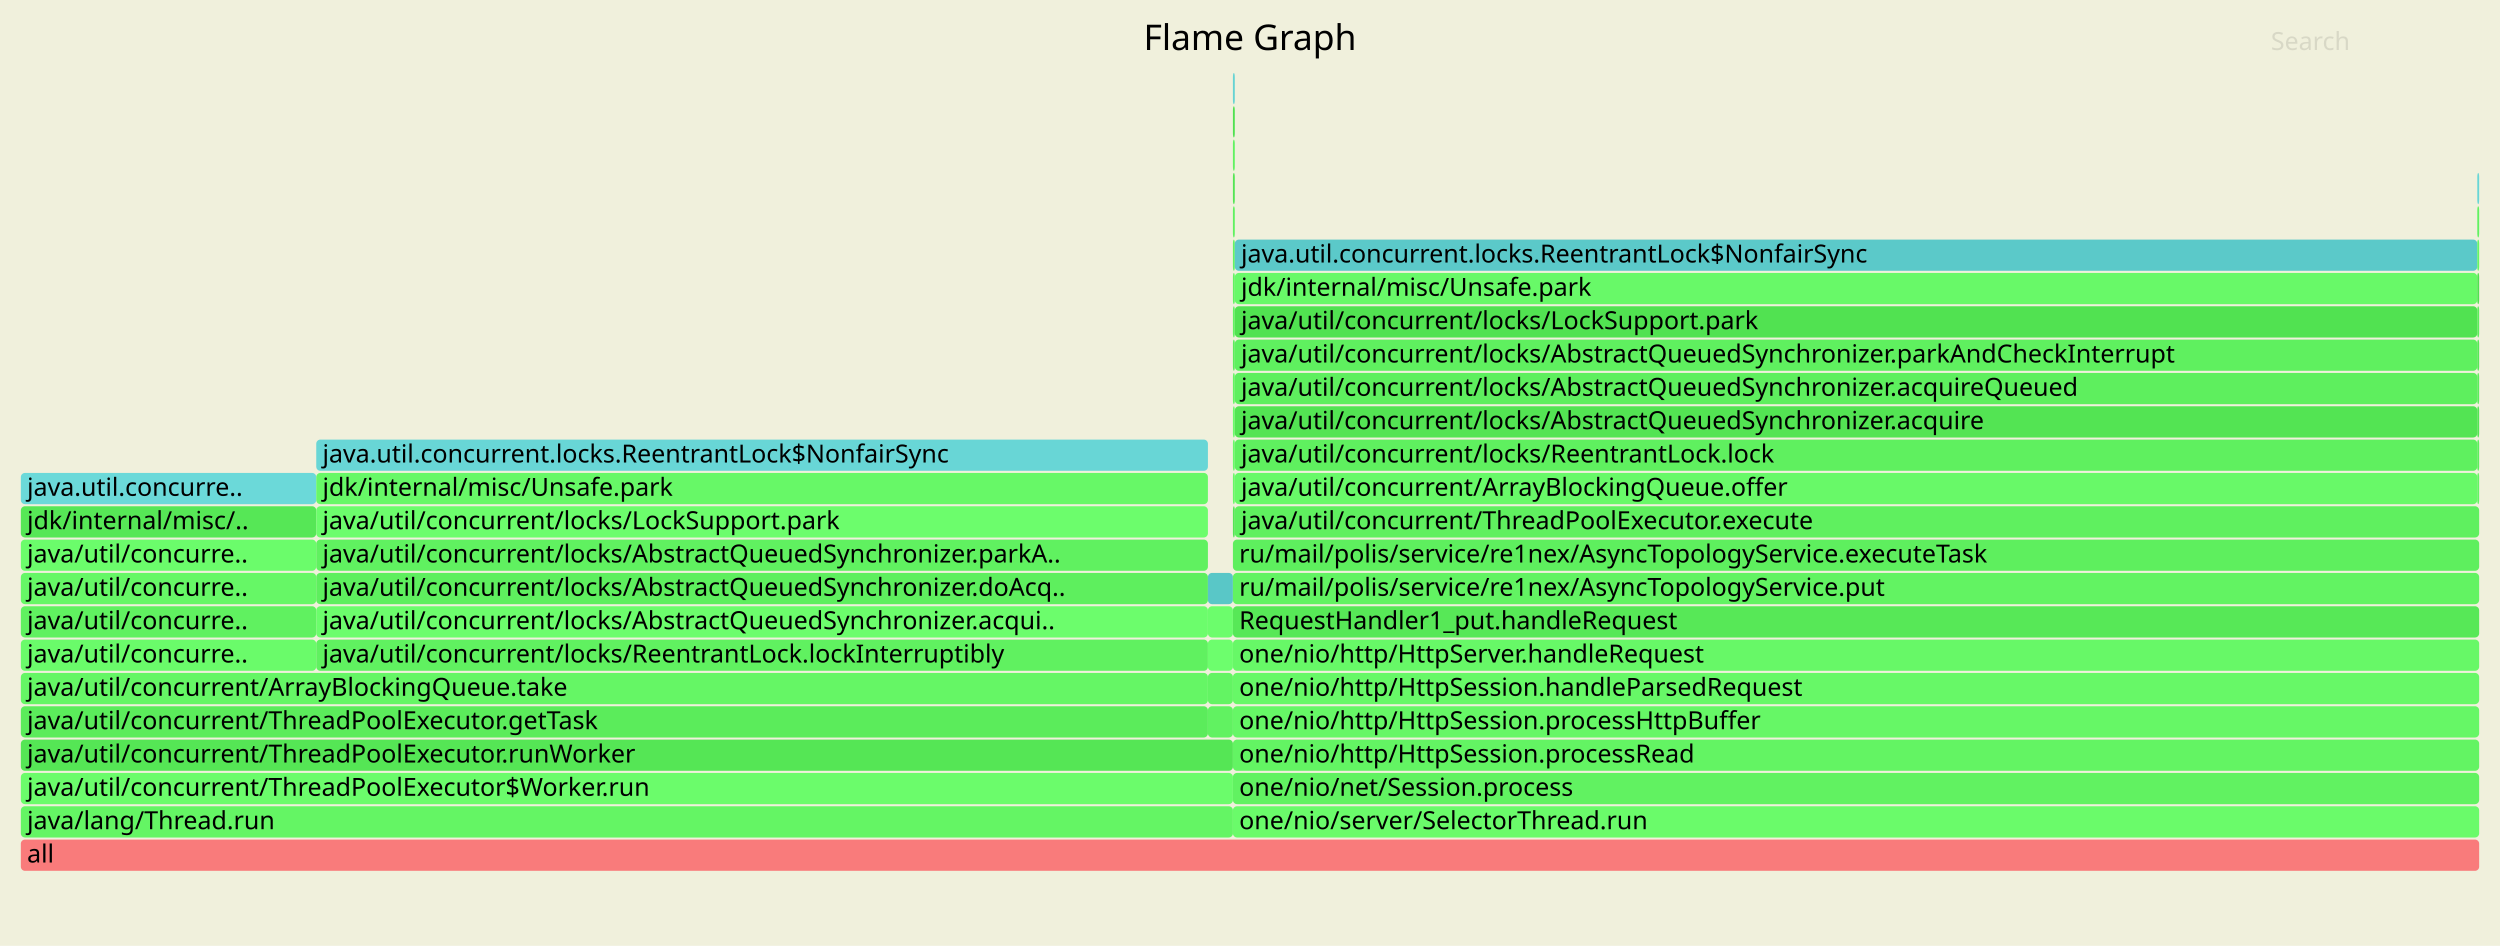
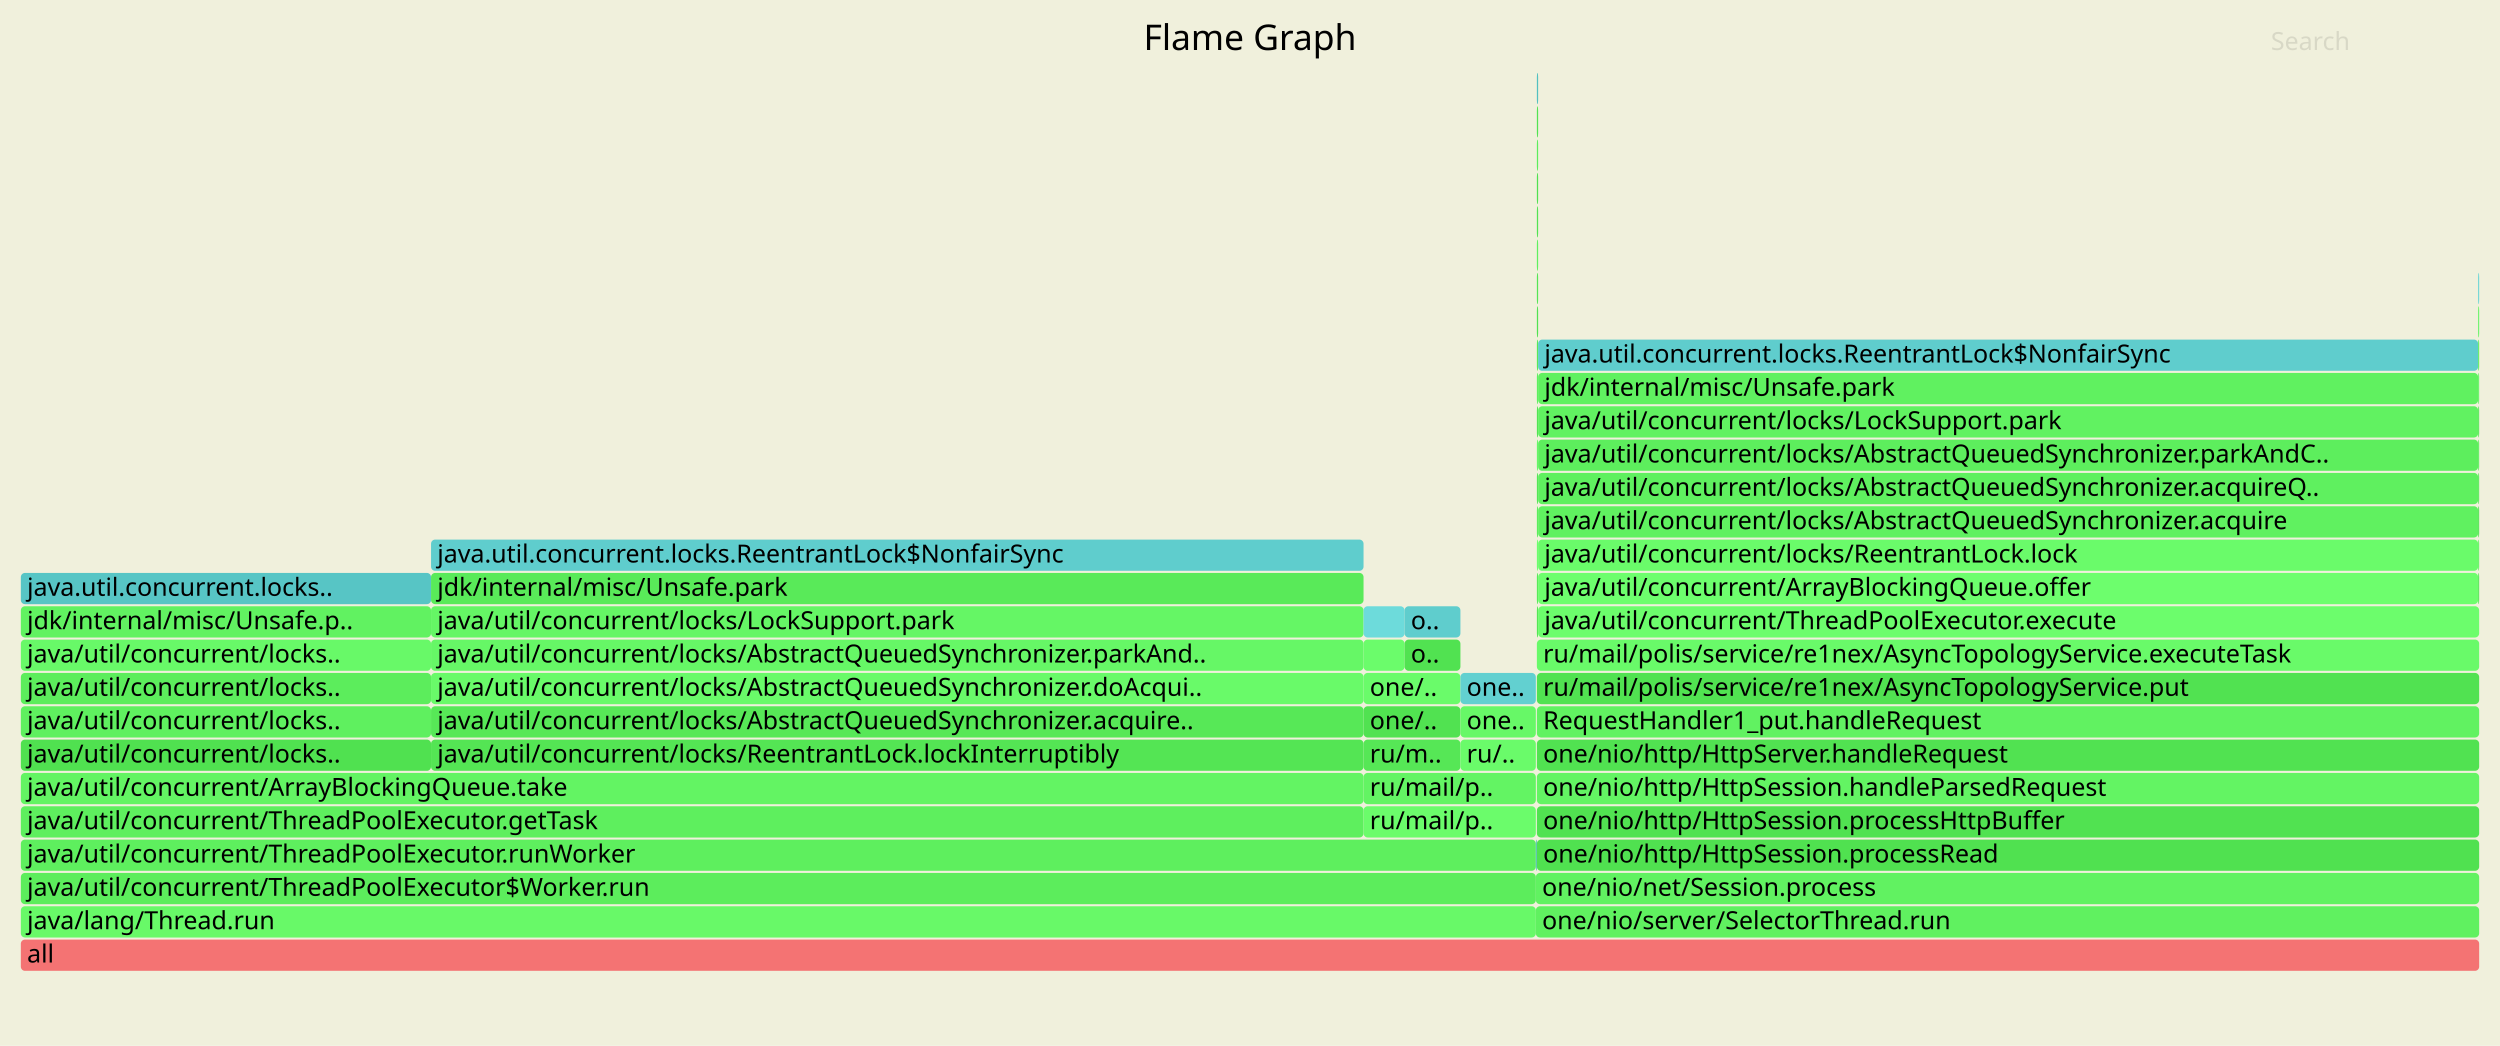
- <svg xmlns="http://www.w3.org/2000/svg" version="1.1" width="1200" height="454" viewBox="0 0 1200 454">
+ <svg xmlns="http://www.w3.org/2000/svg" version="1.1" width="1200" height="502" viewBox="0 0 1200 502">
  <style type="text/css">
	text { font-family:Verdana; font-size:12px; fill:rgb(0,0,0); }
	#search { opacity:0.1; cursor:pointer; }
	#search:hover, #search.show { opacity:1; }
	#subtitle { text-anchor:middle; font-color:rgb(160,160,160); }
	#title { text-anchor:middle; font-size:17px}
	#unzoom { cursor:pointer; }
	#frames &gt; *:hover { stroke:black; stroke-width:0.5; cursor:pointer; }
	.hide { display:none; }
	.parent { opacity:0.5; }
</style>
  <rect x="0" y="0" width="100%" height="100%" fill="rgb(240,240,220)" />
  <text id="title" x="600" y="24">Flame Graph</text>
-   <text id="details" x="10" y="437"> </text>
+   <text id="details" x="10" y="485"> </text>
  <text id="unzoom" x="10" y="24" class="hide">Reset Zoom</text>
  <text id="search" x="1090" y="24">Search</text>
-   <text id="matched" x="1090" y="437"> </text>
+   <text id="matched" x="1090" y="485"> </text>
  <g id="frames">
    <g>
-       <rect x="10.0" y="403.0" width="1180.0" height="15" fill="#f97b7b" rx="2" ry="2" />
-       <text x="13.0" y="414.0">all</text>
-     </g>
-     <g>
-       <rect x="10.0" y="387.0" width="581.8" height="15" fill="#64f564" rx="2" ry="2" />
-       <text x="13.0" y="398.0">java/lang/Thread.run</text>
-     </g>
-     <g>
-       <rect x="10.0" y="371.0" width="581.8" height="15" fill="#6bfc6b" rx="2" ry="2" />
-       <text x="13.0" y="382.0">java/util/concurrent/ThreadPoolExecutor$Worker.run</text>
-     </g>
-     <g>
-       <rect x="10.0" y="355.0" width="581.8" height="15" fill="#55e655" rx="2" ry="2" />
-       <text x="13.0" y="366.0">java/util/concurrent/ThreadPoolExecutor.runWorker</text>
-     </g>
-     <g>
-       <rect x="10.0" y="339.0" width="569.8" height="15" fill="#5bec5b" rx="2" ry="2" />
-       <text x="13.0" y="350.0">java/util/concurrent/ThreadPoolExecutor.getTask</text>
-     </g>
-     <g>
-       <rect x="10.0" y="323.0" width="569.8" height="15" fill="#65f665" rx="2" ry="2" />
-       <text x="13.0" y="334.0">java/util/concurrent/ArrayBlockingQueue.take</text>
-     </g>
-     <g>
-       <rect x="10.0" y="307.0" width="141.8" height="15" fill="#6afb6a" rx="2" ry="2" />
-       <text x="13.0" y="318.0">java/util/concurre..</text>
-     </g>
-     <g>
-       <rect x="10.0" y="291.0" width="141.8" height="15" fill="#60f160" rx="2" ry="2" />
-       <text x="13.0" y="302.0">java/util/concurre..</text>
-     </g>
-     <g>
-       <rect x="10.0" y="275.0" width="141.8" height="15" fill="#66f766" rx="2" ry="2" />
-       <text x="13.0" y="286.0">java/util/concurre..</text>
-     </g>
-     <g>
-       <rect x="10.0" y="259.0" width="141.8" height="15" fill="#6bfc6b" rx="2" ry="2" />
-       <text x="13.0" y="270.0">java/util/concurre..</text>
-     </g>
-     <g>
-       <rect x="10.0" y="243.0" width="141.8" height="15" fill="#56e756" rx="2" ry="2" />
-       <text x="13.0" y="254.0">jdk/internal/misc/..</text>
-     </g>
-     <g>
-       <rect x="10.0" y="227.0" width="141.8" height="15" fill="#6bd9d9" rx="2" ry="2" />
-       <text x="13.0" y="238.0">java.util.concurre..</text>
-     </g>
-     <g>
-       <rect x="151.8" y="307.0" width="428.0" height="15" fill="#60f160" rx="2" ry="2" />
-       <text x="154.8" y="318.0">java/util/concurrent/locks/ReentrantLock.lockInterruptibly</text>
-     </g>
-     <g>
-       <rect x="151.8" y="291.0" width="428.0" height="15" fill="#6cfd6c" rx="2" ry="2" />
-       <text x="154.8" y="302.0">java/util/concurrent/locks/AbstractQueuedSynchronizer.acqui..</text>
-     </g>
-     <g>
-       <rect x="151.8" y="275.0" width="428.0" height="15" fill="#5eef5e" rx="2" ry="2" />
-       <text x="154.8" y="286.0">java/util/concurrent/locks/AbstractQueuedSynchronizer.doAcq..</text>
-     </g>
-     <g>
-       <rect x="151.8" y="259.0" width="428.0" height="15" fill="#60f160" rx="2" ry="2" />
-       <text x="154.8" y="270.0">java/util/concurrent/locks/AbstractQueuedSynchronizer.parkA..</text>
-     </g>
-     <g>
-       <rect x="151.8" y="243.0" width="428.0" height="15" fill="#6cfd6c" rx="2" ry="2" />
-       <text x="154.8" y="254.0">java/util/concurrent/locks/LockSupport.park</text>
-     </g>
-     <g>
-       <rect x="151.8" y="227.0" width="428.0" height="15" fill="#67f867" rx="2" ry="2" />
-       <text x="154.8" y="238.0">jdk/internal/misc/Unsafe.park</text>
-     </g>
-     <g>
-       <rect x="151.8" y="211.0" width="428.0" height="15" fill="#68d6d6" rx="2" ry="2" />
-       <text x="154.8" y="222.0">java.util.concurrent.locks.ReentrantLock$NonfairSync</text>
-     </g>
-     <g>
-       <rect x="579.8" y="339.0" width="12.0" height="15" fill="#61f261" rx="2" ry="2" />
-       <text x="582.8" y="350.0" />
-     </g>
-     <g>
-       <rect x="579.8" y="323.0" width="12.0" height="15" fill="#63f463" rx="2" ry="2" />
-       <text x="582.8" y="334.0" />
-     </g>
-     <g>
-       <rect x="579.8" y="307.0" width="12.0" height="15" fill="#6dfe6d" rx="2" ry="2" />
-       <text x="582.8" y="318.0" />
-     </g>
-     <g>
-       <rect x="579.8" y="291.0" width="12.0" height="15" fill="#6cfd6c" rx="2" ry="2" />
-       <text x="582.8" y="302.0" />
-     </g>
-     <g>
-       <rect x="579.8" y="275.0" width="12.0" height="15" fill="#59c7c7" rx="2" ry="2" />
-       <text x="582.8" y="286.0" />
-     </g>
-     <g>
-       <rect x="591.8" y="387.0" width="598.2" height="15" fill="#6afb6a" rx="2" ry="2" />
-       <text x="594.8" y="398.0">one/nio/server/SelectorThread.run</text>
-     </g>
-     <g>
-       <rect x="591.8" y="371.0" width="598.2" height="15" fill="#61f261" rx="2" ry="2" />
-       <text x="594.8" y="382.0">one/nio/net/Session.process</text>
-     </g>
-     <g>
-       <rect x="591.8" y="355.0" width="598.2" height="15" fill="#63f463" rx="2" ry="2" />
-       <text x="594.8" y="366.0">one/nio/http/HttpSession.processRead</text>
-     </g>
-     <g>
-       <rect x="591.8" y="339.0" width="598.2" height="15" fill="#66f766" rx="2" ry="2" />
-       <text x="594.8" y="350.0">one/nio/http/HttpSession.processHttpBuffer</text>
-     </g>
-     <g>
-       <rect x="591.8" y="323.0" width="598.2" height="15" fill="#67f867" rx="2" ry="2" />
-       <text x="594.8" y="334.0">one/nio/http/HttpSession.handleParsedRequest</text>
-     </g>
-     <g>
-       <rect x="591.8" y="307.0" width="598.2" height="15" fill="#67f867" rx="2" ry="2" />
-       <text x="594.8" y="318.0">one/nio/http/HttpServer.handleRequest</text>
-     </g>
-     <g>
-       <rect x="591.8" y="291.0" width="598.2" height="15" fill="#57e857" rx="2" ry="2" />
-       <text x="594.8" y="302.0">RequestHandler1_put.handleRequest</text>
-     </g>
-     <g>
-       <rect x="591.8" y="275.0" width="598.2" height="15" fill="#62f362" rx="2" ry="2" />
-       <text x="594.8" y="286.0">ru/mail/polis/service/re1nex/AsyncTopologyService.put</text>
-     </g>
-     <g>
-       <rect x="591.8" y="259.0" width="598.2" height="15" fill="#5eef5e" rx="2" ry="2" />
-       <text x="594.8" y="270.0">ru/mail/polis/service/re1nex/AsyncTopologyService.executeTask</text>
-     </g>
-     <g>
-       <rect x="591.8" y="243.0" width="0.9" height="15" fill="#55e655" rx="2" ry="2" />
-       <text x="594.8" y="254.0" />
-     </g>
-     <g>
-       <rect x="591.8" y="227.0" width="0.9" height="15" fill="#67f867" rx="2" ry="2" />
-       <text x="594.8" y="238.0" />
-     </g>
-     <g>
-       <rect x="591.8" y="211.0" width="0.9" height="15" fill="#69fa69" rx="2" ry="2" />
-       <text x="594.8" y="222.0" />
-     </g>
-     <g>
-       <rect x="591.8" y="195.0" width="0.9" height="15" fill="#6afb6a" rx="2" ry="2" />
-       <text x="594.8" y="206.0" />
-     </g>
-     <g>
-       <rect x="591.8" y="179.0" width="0.9" height="15" fill="#63f463" rx="2" ry="2" />
-       <text x="594.8" y="190.0" />
-     </g>
-     <g>
-       <rect x="591.8" y="163.0" width="0.9" height="15" fill="#5ced5c" rx="2" ry="2" />
-       <text x="594.8" y="174.0" />
-     </g>
-     <g>
-       <rect x="591.8" y="147.0" width="0.9" height="15" fill="#62f362" rx="2" ry="2" />
-       <text x="594.8" y="158.0" />
-     </g>
-     <g>
-       <rect x="591.8" y="131.0" width="0.9" height="15" fill="#61f261" rx="2" ry="2" />
-       <text x="594.8" y="142.0" />
-     </g>
-     <g>
-       <rect x="591.8" y="115.0" width="0.9" height="15" fill="#63f463" rx="2" ry="2" />
-       <text x="594.8" y="126.0" />
-     </g>
-     <g>
-       <rect x="591.8" y="99.0" width="0.9" height="15" fill="#60f160" rx="2" ry="2" />
-       <text x="594.8" y="110.0" />
-     </g>
-     <g>
-       <rect x="591.8" y="83.0" width="0.9" height="15" fill="#54e554" rx="2" ry="2" />
-       <text x="594.8" y="94.0" />
-     </g>
-     <g>
-       <rect x="591.8" y="67.0" width="0.9" height="15" fill="#61f261" rx="2" ry="2" />
-       <text x="594.8" y="78.0" />
-     </g>
-     <g>
-       <rect x="591.8" y="51.0" width="0.9" height="15" fill="#50e150" rx="2" ry="2" />
-       <text x="594.8" y="62.0" />
-     </g>
-     <g>
-       <rect x="591.8" y="35.0" width="0.9" height="15" fill="#65d3d3" rx="2" ry="2" />
-       <text x="594.8" y="46.0" />
-     </g>
-     <g>
-       <rect x="592.7" y="243.0" width="597.3" height="15" fill="#5ff05f" rx="2" ry="2" />
-       <text x="595.7" y="254.0">java/util/concurrent/ThreadPoolExecutor.execute</text>
-     </g>
-     <g>
-       <rect x="592.7" y="227.0" width="596.4" height="15" fill="#68f968" rx="2" ry="2" />
-       <text x="595.7" y="238.0">java/util/concurrent/ArrayBlockingQueue.offer</text>
-     </g>
-     <g>
-       <rect x="592.7" y="211.0" width="596.4" height="15" fill="#5ff05f" rx="2" ry="2" />
-       <text x="595.7" y="222.0">java/util/concurrent/locks/ReentrantLock.lock</text>
-     </g>
-     <g>
-       <rect x="592.7" y="195.0" width="596.4" height="15" fill="#53e453" rx="2" ry="2" />
-       <text x="595.7" y="206.0">java/util/concurrent/locks/AbstractQueuedSynchronizer.acquire</text>
-     </g>
-     <g>
-       <rect x="592.7" y="179.0" width="596.4" height="15" fill="#5eef5e" rx="2" ry="2" />
-       <text x="595.7" y="190.0">java/util/concurrent/locks/AbstractQueuedSynchronizer.acquireQueued</text>
-     </g>
-     <g>
-       <rect x="592.7" y="163.0" width="596.4" height="15" fill="#5ff05f" rx="2" ry="2" />
-       <text x="595.7" y="174.0">java/util/concurrent/locks/AbstractQueuedSynchronizer.parkAndCheckInterrupt</text>
-     </g>
-     <g>
-       <rect x="592.7" y="147.0" width="596.4" height="15" fill="#51e251" rx="2" ry="2" />
-       <text x="595.7" y="158.0">java/util/concurrent/locks/LockSupport.park</text>
-     </g>
-     <g>
-       <rect x="592.7" y="131.0" width="596.4" height="15" fill="#68f968" rx="2" ry="2" />
-       <text x="595.7" y="142.0">jdk/internal/misc/Unsafe.park</text>
-     </g>
-     <g>
-       <rect x="592.7" y="115.0" width="596.4" height="15" fill="#5bc9c9" rx="2" ry="2" />
-       <text x="595.7" y="126.0">java.util.concurrent.locks.ReentrantLock$NonfairSync</text>
-     </g>
-     <g>
-       <rect x="1189.1" y="227.0" width="0.9" height="15" fill="#63f463" rx="2" ry="2" />
-       <text x="1192.1" y="238.0" />
-     </g>
-     <g>
-       <rect x="1189.1" y="211.0" width="0.9" height="15" fill="#5dee5d" rx="2" ry="2" />
-       <text x="1192.1" y="222.0" />
-     </g>
-     <g>
-       <rect x="1189.1" y="195.0" width="0.9" height="15" fill="#54e554" rx="2" ry="2" />
-       <text x="1192.1" y="206.0" />
-     </g>
-     <g>
-       <rect x="1189.1" y="179.0" width="0.9" height="15" fill="#5ced5c" rx="2" ry="2" />
-       <text x="1192.1" y="190.0" />
-     </g>
-     <g>
-       <rect x="1189.1" y="163.0" width="0.9" height="15" fill="#57e857" rx="2" ry="2" />
-       <text x="1192.1" y="174.0" />
-     </g>
-     <g>
-       <rect x="1189.1" y="147.0" width="0.9" height="15" fill="#5ced5c" rx="2" ry="2" />
-       <text x="1192.1" y="158.0" />
-     </g>
-     <g>
-       <rect x="1189.1" y="131.0" width="0.9" height="15" fill="#50e150" rx="2" ry="2" />
-       <text x="1192.1" y="142.0" />
-     </g>
-     <g>
-       <rect x="1189.1" y="115.0" width="0.9" height="15" fill="#65f665" rx="2" ry="2" />
-       <text x="1192.1" y="126.0" />
-     </g>
-     <g>
-       <rect x="1189.1" y="99.0" width="0.9" height="15" fill="#61f261" rx="2" ry="2" />
-       <text x="1192.1" y="110.0" />
-     </g>
-     <g>
-       <rect x="1189.1" y="83.0" width="0.9" height="15" fill="#68d6d6" rx="2" ry="2" />
-       <text x="1192.1" y="94.0" />
+       <rect x="10.0" y="451.0" width="1180.0" height="15" fill="#f47373" rx="2" ry="2" />
+       <text x="13.0" y="462.0">all</text>
+     </g>
+     <g>
+       <rect x="10.0" y="435.0" width="727.2" height="15" fill="#68f968" rx="2" ry="2" />
+       <text x="13.0" y="446.0">java/lang/Thread.run</text>
+     </g>
+     <g>
+       <rect x="10.0" y="419.0" width="727.2" height="15" fill="#5ced5c" rx="2" ry="2" />
+       <text x="13.0" y="430.0">java/util/concurrent/ThreadPoolExecutor$Worker.run</text>
+     </g>
+     <g>
+       <rect x="10.0" y="403.0" width="727.2" height="15" fill="#5eef5e" rx="2" ry="2" />
+       <text x="13.0" y="414.0">java/util/concurrent/ThreadPoolExecutor.runWorker</text>
+     </g>
+     <g>
+       <rect x="10.0" y="387.0" width="644.5" height="15" fill="#5eef5e" rx="2" ry="2" />
+       <text x="13.0" y="398.0">java/util/concurrent/ThreadPoolExecutor.getTask</text>
+     </g>
+     <g>
+       <rect x="10.0" y="371.0" width="644.5" height="15" fill="#63f463" rx="2" ry="2" />
+       <text x="13.0" y="382.0">java/util/concurrent/ArrayBlockingQueue.take</text>
+     </g>
+     <g>
+       <rect x="10.0" y="355.0" width="196.9" height="15" fill="#50e150" rx="2" ry="2" />
+       <text x="13.0" y="366.0">java/util/concurrent/locks..</text>
+     </g>
+     <g>
+       <rect x="10.0" y="339.0" width="196.9" height="15" fill="#5ff05f" rx="2" ry="2" />
+       <text x="13.0" y="350.0">java/util/concurrent/locks..</text>
+     </g>
+     <g>
+       <rect x="10.0" y="323.0" width="196.9" height="15" fill="#5ced5c" rx="2" ry="2" />
+       <text x="13.0" y="334.0">java/util/concurrent/locks..</text>
+     </g>
+     <g>
+       <rect x="10.0" y="307.0" width="196.9" height="15" fill="#68f968" rx="2" ry="2" />
+       <text x="13.0" y="318.0">java/util/concurrent/locks..</text>
+     </g>
+     <g>
+       <rect x="10.0" y="291.0" width="196.9" height="15" fill="#61f261" rx="2" ry="2" />
+       <text x="13.0" y="302.0">jdk/internal/misc/Unsafe.p..</text>
+     </g>
+     <g>
+       <rect x="10.0" y="275.0" width="196.9" height="15" fill="#57c5c5" rx="2" ry="2" />
+       <text x="13.0" y="286.0">java.util.concurrent.locks..</text>
+     </g>
+     <g>
+       <rect x="206.9" y="355.0" width="447.6" height="15" fill="#54e554" rx="2" ry="2" />
+       <text x="209.9" y="366.0">java/util/concurrent/locks/ReentrantLock.lockInterruptibly</text>
+     </g>
+     <g>
+       <rect x="206.9" y="339.0" width="447.6" height="15" fill="#57e857" rx="2" ry="2" />
+       <text x="209.9" y="350.0">java/util/concurrent/locks/AbstractQueuedSynchronizer.acquire..</text>
+     </g>
+     <g>
+       <rect x="206.9" y="323.0" width="447.6" height="15" fill="#69fa69" rx="2" ry="2" />
+       <text x="209.9" y="334.0">java/util/concurrent/locks/AbstractQueuedSynchronizer.doAcqui..</text>
+     </g>
+     <g>
+       <rect x="206.9" y="307.0" width="447.6" height="15" fill="#66f766" rx="2" ry="2" />
+       <text x="209.9" y="318.0">java/util/concurrent/locks/AbstractQueuedSynchronizer.parkAnd..</text>
+     </g>
+     <g>
+       <rect x="206.9" y="291.0" width="447.6" height="15" fill="#65f665" rx="2" ry="2" />
+       <text x="209.9" y="302.0">java/util/concurrent/locks/LockSupport.park</text>
+     </g>
+     <g>
+       <rect x="206.9" y="275.0" width="447.6" height="15" fill="#59ea59" rx="2" ry="2" />
+       <text x="209.9" y="286.0">jdk/internal/misc/Unsafe.park</text>
+     </g>
+     <g>
+       <rect x="206.9" y="259.0" width="447.6" height="15" fill="#5fcdcd" rx="2" ry="2" />
+       <text x="209.9" y="270.0">java.util.concurrent.locks.ReentrantLock$NonfairSync</text>
+     </g>
+     <g>
+       <rect x="654.5" y="387.0" width="82.7" height="15" fill="#6bfc6b" rx="2" ry="2" />
+       <text x="657.5" y="398.0">ru/mail/p..</text>
+     </g>
+     <g>
+       <rect x="654.5" y="371.0" width="82.7" height="15" fill="#63f463" rx="2" ry="2" />
+       <text x="657.5" y="382.0">ru/mail/p..</text>
+     </g>
+     <g>
+       <rect x="654.5" y="355.0" width="46.5" height="15" fill="#56e756" rx="2" ry="2" />
+       <text x="657.5" y="366.0">ru/m..</text>
+     </g>
+     <g>
+       <rect x="654.5" y="339.0" width="46.5" height="15" fill="#51e251" rx="2" ry="2" />
+       <text x="657.5" y="350.0">one/..</text>
+     </g>
+     <g>
+       <rect x="654.5" y="323.0" width="46.5" height="15" fill="#6afb6a" rx="2" ry="2" />
+       <text x="657.5" y="334.0">one/..</text>
+     </g>
+     <g>
+       <rect x="654.5" y="307.0" width="19.7" height="15" fill="#6bfc6b" rx="2" ry="2" />
+       <text x="657.5" y="318.0" />
+     </g>
+     <g>
+       <rect x="654.5" y="291.0" width="19.7" height="15" fill="#6ddbdb" rx="2" ry="2" />
+       <text x="657.5" y="302.0" />
+     </g>
+     <g>
+       <rect x="674.2" y="307.0" width="26.8" height="15" fill="#51e251" rx="2" ry="2" />
+       <text x="677.2" y="318.0">o..</text>
+     </g>
+     <g>
+       <rect x="674.2" y="291.0" width="26.8" height="15" fill="#5fcdcd" rx="2" ry="2" />
+       <text x="677.2" y="302.0">o..</text>
+     </g>
+     <g>
+       <rect x="701.0" y="355.0" width="36.2" height="15" fill="#6afb6a" rx="2" ry="2" />
+       <text x="704.0" y="366.0">ru/..</text>
+     </g>
+     <g>
+       <rect x="701.0" y="339.0" width="36.2" height="15" fill="#67f867" rx="2" ry="2" />
+       <text x="704.0" y="350.0">one..</text>
+     </g>
+     <g>
+       <rect x="701.0" y="323.0" width="36.2" height="15" fill="#62d0d0" rx="2" ry="2" />
+       <text x="704.0" y="334.0">one..</text>
+     </g>
+     <g>
+       <rect x="737.2" y="435.0" width="452.8" height="15" fill="#60f160" rx="2" ry="2" />
+       <text x="740.2" y="446.0">one/nio/server/SelectorThread.run</text>
+     </g>
+     <g>
+       <rect x="737.2" y="419.0" width="452.8" height="15" fill="#61f261" rx="2" ry="2" />
+       <text x="740.2" y="430.0">one/nio/net/Session.process</text>
+     </g>
+     <g>
+       <rect x="737.2" y="403.0" width="0.5" height="15" fill="#50bebe" rx="2" ry="2" />
+       <text x="740.2" y="414.0" />
+     </g>
+     <g>
+       <rect x="737.7" y="403.0" width="452.3" height="15" fill="#50e150" rx="2" ry="2" />
+       <text x="740.7" y="414.0">one/nio/http/HttpSession.processRead</text>
+     </g>
+     <g>
+       <rect x="737.7" y="387.0" width="452.3" height="15" fill="#51e251" rx="2" ry="2" />
+       <text x="740.7" y="398.0">one/nio/http/HttpSession.processHttpBuffer</text>
+     </g>
+     <g>
+       <rect x="737.7" y="371.0" width="452.3" height="15" fill="#63f463" rx="2" ry="2" />
+       <text x="740.7" y="382.0">one/nio/http/HttpSession.handleParsedRequest</text>
+     </g>
+     <g>
+       <rect x="737.7" y="355.0" width="452.3" height="15" fill="#51e251" rx="2" ry="2" />
+       <text x="740.7" y="366.0">one/nio/http/HttpServer.handleRequest</text>
+     </g>
+     <g>
+       <rect x="737.7" y="339.0" width="452.3" height="15" fill="#61f261" rx="2" ry="2" />
+       <text x="740.7" y="350.0">RequestHandler1_put.handleRequest</text>
+     </g>
+     <g>
+       <rect x="737.7" y="323.0" width="452.3" height="15" fill="#51e251" rx="2" ry="2" />
+       <text x="740.7" y="334.0">ru/mail/polis/service/re1nex/AsyncTopologyService.put</text>
+     </g>
+     <g>
+       <rect x="737.7" y="307.0" width="452.3" height="15" fill="#69fa69" rx="2" ry="2" />
+       <text x="740.7" y="318.0">ru/mail/polis/service/re1nex/AsyncTopologyService.executeTask</text>
+     </g>
+     <g>
+       <rect x="737.7" y="291.0" width="0.6" height="15" fill="#55e655" rx="2" ry="2" />
+       <text x="740.7" y="302.0" />
+     </g>
+     <g>
+       <rect x="737.7" y="275.0" width="0.6" height="15" fill="#59ea59" rx="2" ry="2" />
+       <text x="740.7" y="286.0" />
+     </g>
+     <g>
+       <rect x="737.7" y="259.0" width="0.6" height="15" fill="#6dfe6d" rx="2" ry="2" />
+       <text x="740.7" y="270.0" />
+     </g>
+     <g>
+       <rect x="737.7" y="243.0" width="0.6" height="15" fill="#5ced5c" rx="2" ry="2" />
+       <text x="740.7" y="254.0" />
+     </g>
+     <g>
+       <rect x="737.7" y="227.0" width="0.6" height="15" fill="#55e655" rx="2" ry="2" />
+       <text x="740.7" y="238.0" />
+     </g>
+     <g>
+       <rect x="737.7" y="211.0" width="0.6" height="15" fill="#66f766" rx="2" ry="2" />
+       <text x="740.7" y="222.0" />
+     </g>
+     <g>
+       <rect x="737.7" y="195.0" width="0.6" height="15" fill="#53e453" rx="2" ry="2" />
+       <text x="740.7" y="206.0" />
+     </g>
+     <g>
+       <rect x="737.7" y="179.0" width="0.6" height="15" fill="#5ff05f" rx="2" ry="2" />
+       <text x="740.7" y="190.0" />
+     </g>
+     <g>
+       <rect x="737.7" y="163.0" width="0.6" height="15" fill="#58e958" rx="2" ry="2" />
+       <text x="740.7" y="174.0" />
+     </g>
+     <g>
+       <rect x="737.7" y="147.0" width="0.6" height="15" fill="#51e251" rx="2" ry="2" />
+       <text x="740.7" y="158.0" />
+     </g>
+     <g>
+       <rect x="737.7" y="131.0" width="0.6" height="15" fill="#54e554" rx="2" ry="2" />
+       <text x="740.7" y="142.0" />
+     </g>
+     <g>
+       <rect x="737.7" y="115.0" width="0.6" height="15" fill="#5ff05f" rx="2" ry="2" />
+       <text x="740.7" y="126.0" />
+     </g>
+     <g>
+       <rect x="737.7" y="99.0" width="0.6" height="15" fill="#52e352" rx="2" ry="2" />
+       <text x="740.7" y="110.0" />
+     </g>
+     <g>
+       <rect x="737.7" y="83.0" width="0.6" height="15" fill="#50e150" rx="2" ry="2" />
+       <text x="740.7" y="94.0" />
+     </g>
+     <g>
+       <rect x="737.7" y="67.0" width="0.6" height="15" fill="#5ced5c" rx="2" ry="2" />
+       <text x="740.7" y="78.0" />
+     </g>
+     <g>
+       <rect x="737.7" y="51.0" width="0.6" height="15" fill="#52e352" rx="2" ry="2" />
+       <text x="740.7" y="62.0" />
+     </g>
+     <g>
+       <rect x="737.7" y="35.0" width="0.6" height="15" fill="#52c0c0" rx="2" ry="2" />
+       <text x="740.7" y="46.0" />
+     </g>
+     <g>
+       <rect x="738.3" y="291.0" width="451.7" height="15" fill="#6cfd6c" rx="2" ry="2" />
+       <text x="741.3" y="302.0">java/util/concurrent/ThreadPoolExecutor.execute</text>
+     </g>
+     <g>
+       <rect x="738.3" y="275.0" width="451.2" height="15" fill="#6dfe6d" rx="2" ry="2" />
+       <text x="741.3" y="286.0">java/util/concurrent/ArrayBlockingQueue.offer</text>
+     </g>
+     <g>
+       <rect x="738.3" y="259.0" width="451.2" height="15" fill="#6afb6a" rx="2" ry="2" />
+       <text x="741.3" y="270.0">java/util/concurrent/locks/ReentrantLock.lock</text>
+     </g>
+     <g>
+       <rect x="738.3" y="243.0" width="451.2" height="15" fill="#60f160" rx="2" ry="2" />
+       <text x="741.3" y="254.0">java/util/concurrent/locks/AbstractQueuedSynchronizer.acquire</text>
+     </g>
+     <g>
+       <rect x="738.3" y="227.0" width="451.2" height="15" fill="#5ff05f" rx="2" ry="2" />
+       <text x="741.3" y="238.0">java/util/concurrent/locks/AbstractQueuedSynchronizer.acquireQ..</text>
+     </g>
+     <g>
+       <rect x="738.3" y="211.0" width="451.2" height="15" fill="#5dee5d" rx="2" ry="2" />
+       <text x="741.3" y="222.0">java/util/concurrent/locks/AbstractQueuedSynchronizer.parkAndC..</text>
+     </g>
+     <g>
+       <rect x="738.3" y="195.0" width="451.2" height="15" fill="#61f261" rx="2" ry="2" />
+       <text x="741.3" y="206.0">java/util/concurrent/locks/LockSupport.park</text>
+     </g>
+     <g>
+       <rect x="738.3" y="179.0" width="451.2" height="15" fill="#60f160" rx="2" ry="2" />
+       <text x="741.3" y="190.0">jdk/internal/misc/Unsafe.park</text>
+     </g>
+     <g>
+       <rect x="738.3" y="163.0" width="451.2" height="15" fill="#5fcdcd" rx="2" ry="2" />
+       <text x="741.3" y="174.0">java.util.concurrent.locks.ReentrantLock$NonfairSync</text>
+     </g>
+     <g>
+       <rect x="1189.5" y="275.0" width="0.5" height="15" fill="#56e756" rx="2" ry="2" />
+       <text x="1192.5" y="286.0" />
+     </g>
+     <g>
+       <rect x="1189.5" y="259.0" width="0.5" height="15" fill="#61f261" rx="2" ry="2" />
+       <text x="1192.5" y="270.0" />
+     </g>
+     <g>
+       <rect x="1189.5" y="243.0" width="0.5" height="15" fill="#52e352" rx="2" ry="2" />
+       <text x="1192.5" y="254.0" />
+     </g>
+     <g>
+       <rect x="1189.5" y="227.0" width="0.5" height="15" fill="#58e958" rx="2" ry="2" />
+       <text x="1192.5" y="238.0" />
+     </g>
+     <g>
+       <rect x="1189.5" y="211.0" width="0.5" height="15" fill="#5dee5d" rx="2" ry="2" />
+       <text x="1192.5" y="222.0" />
+     </g>
+     <g>
+       <rect x="1189.5" y="195.0" width="0.5" height="15" fill="#57e857" rx="2" ry="2" />
+       <text x="1192.5" y="206.0" />
+     </g>
+     <g>
+       <rect x="1189.5" y="179.0" width="0.5" height="15" fill="#62f362" rx="2" ry="2" />
+       <text x="1192.5" y="190.0" />
+     </g>
+     <g>
+       <rect x="1189.5" y="163.0" width="0.5" height="15" fill="#5dee5d" rx="2" ry="2" />
+       <text x="1192.5" y="174.0" />
+     </g>
+     <g>
+       <rect x="1189.5" y="147.0" width="0.5" height="15" fill="#64f564" rx="2" ry="2" />
+       <text x="1192.5" y="158.0" />
+     </g>
+     <g>
+       <rect x="1189.5" y="131.0" width="0.5" height="15" fill="#67d5d5" rx="2" ry="2" />
+       <text x="1192.5" y="142.0" />
    </g>
  </g>
</svg>
